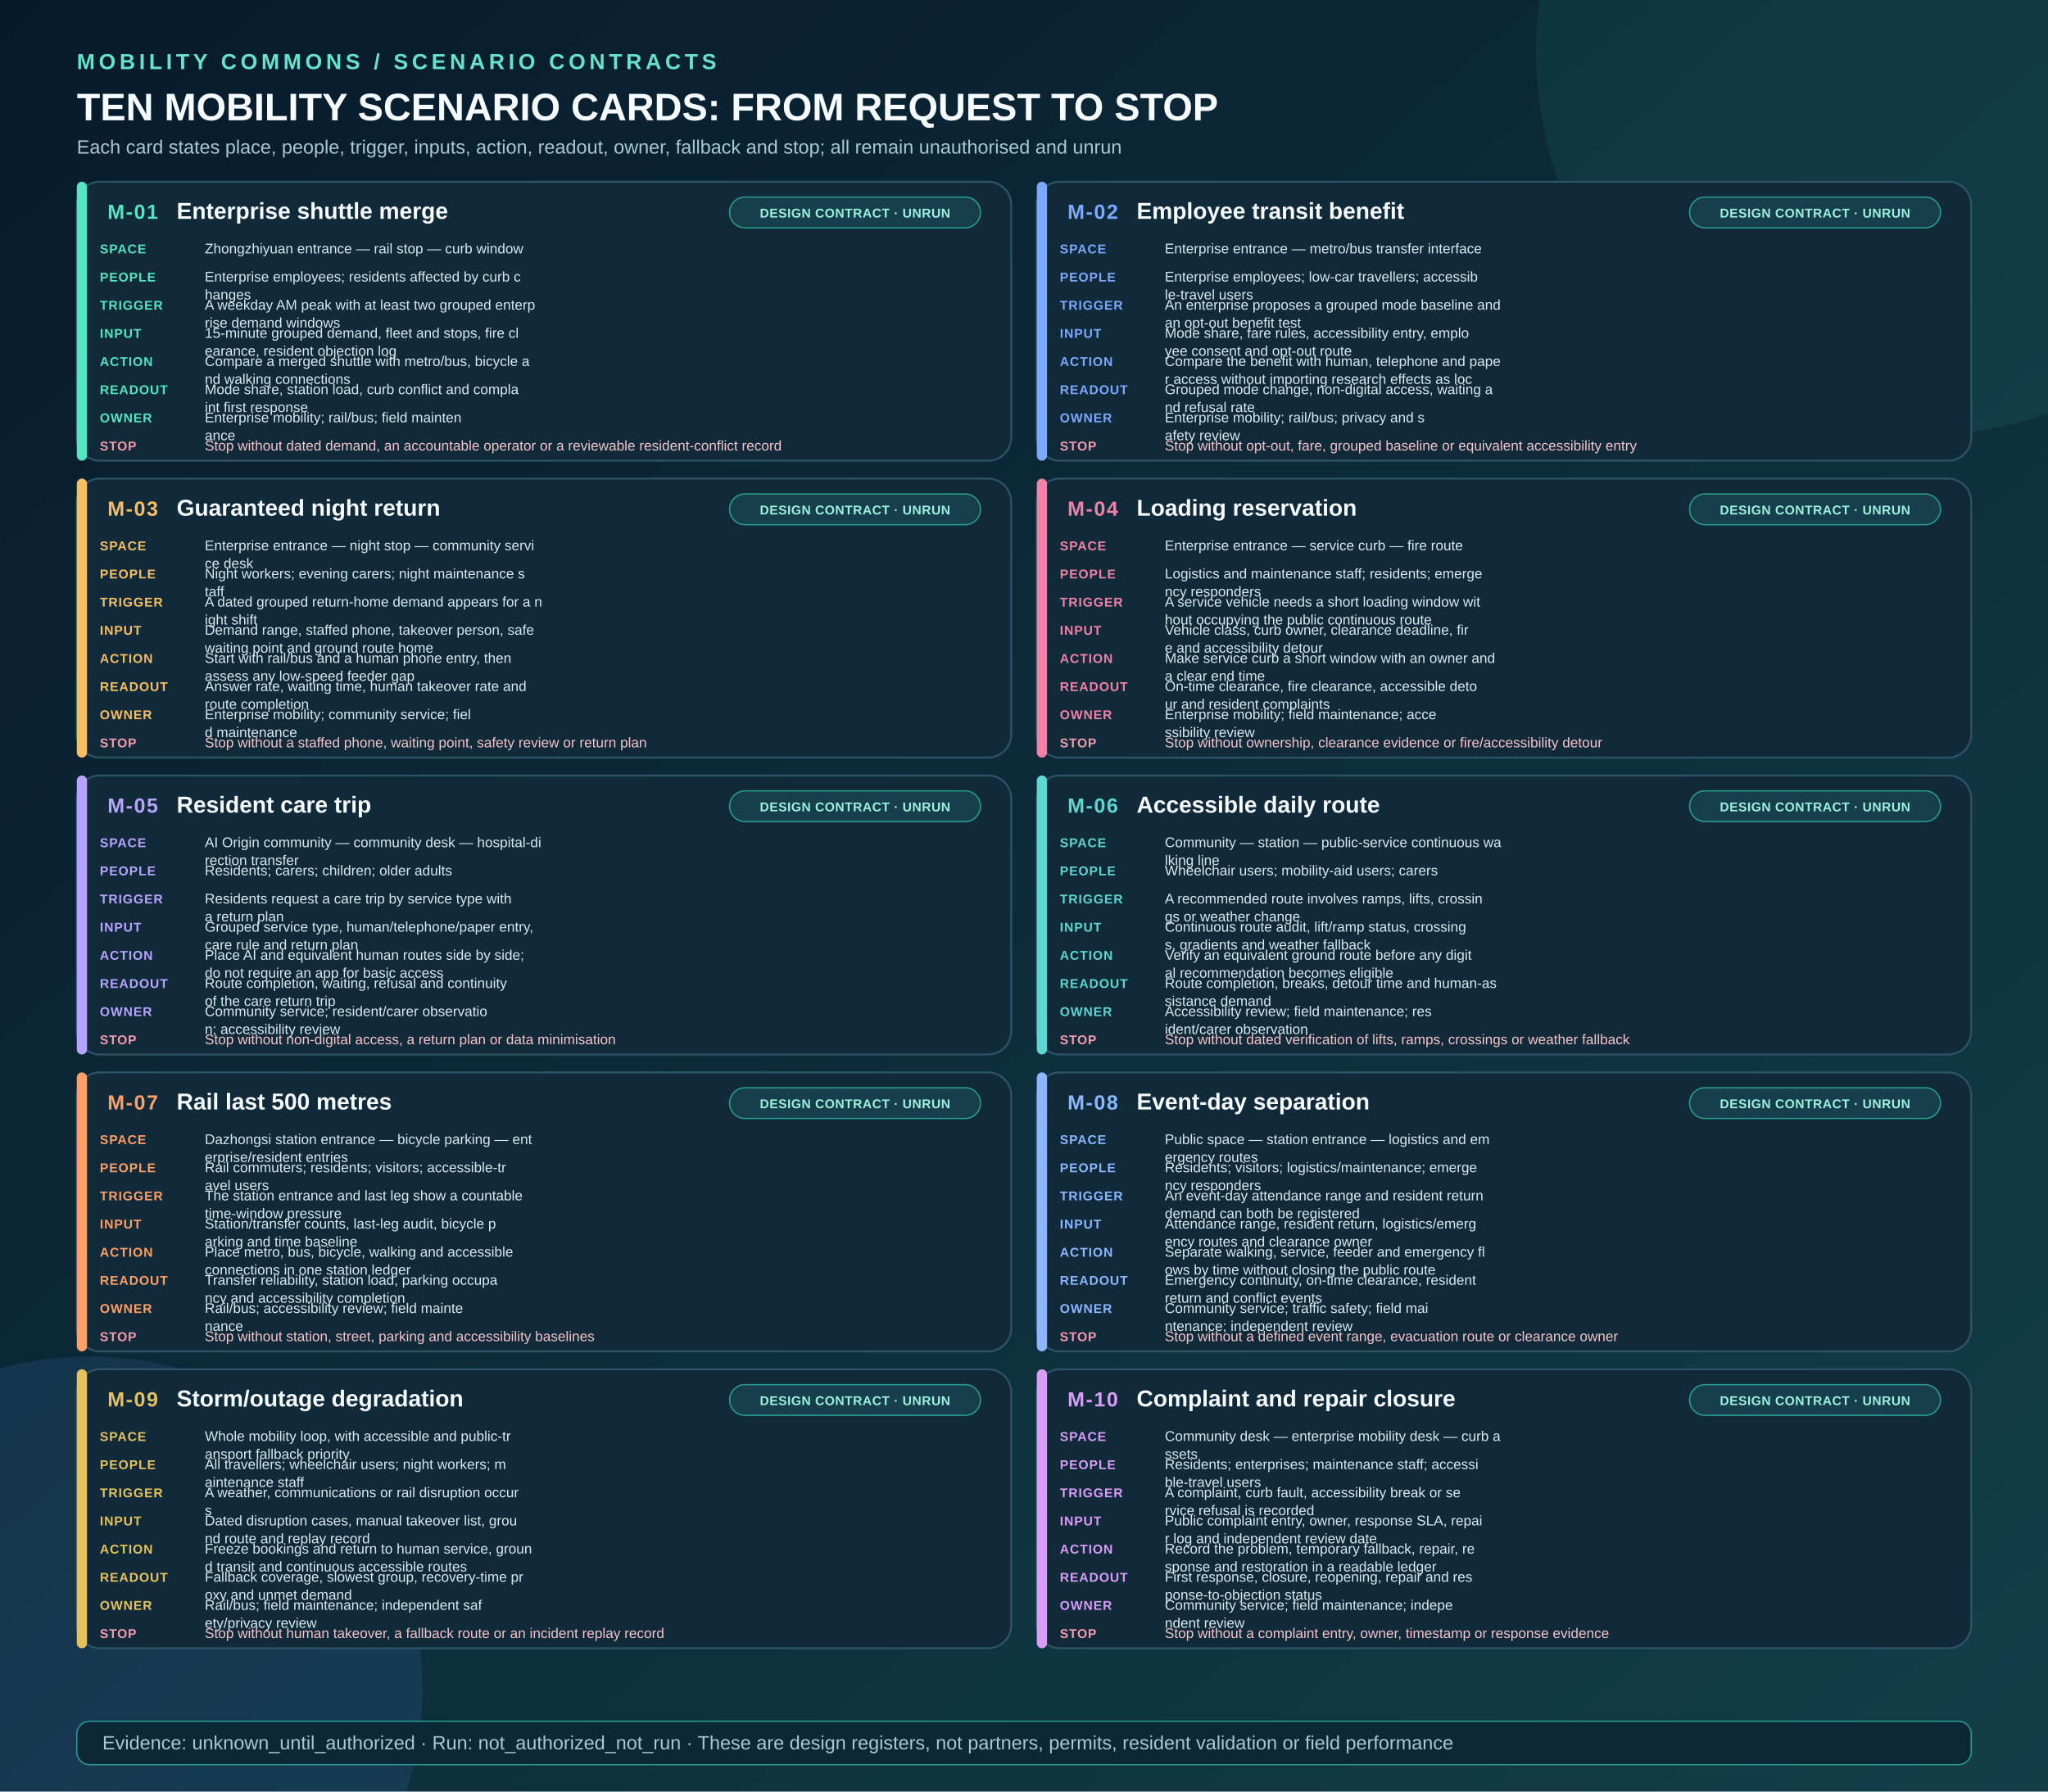
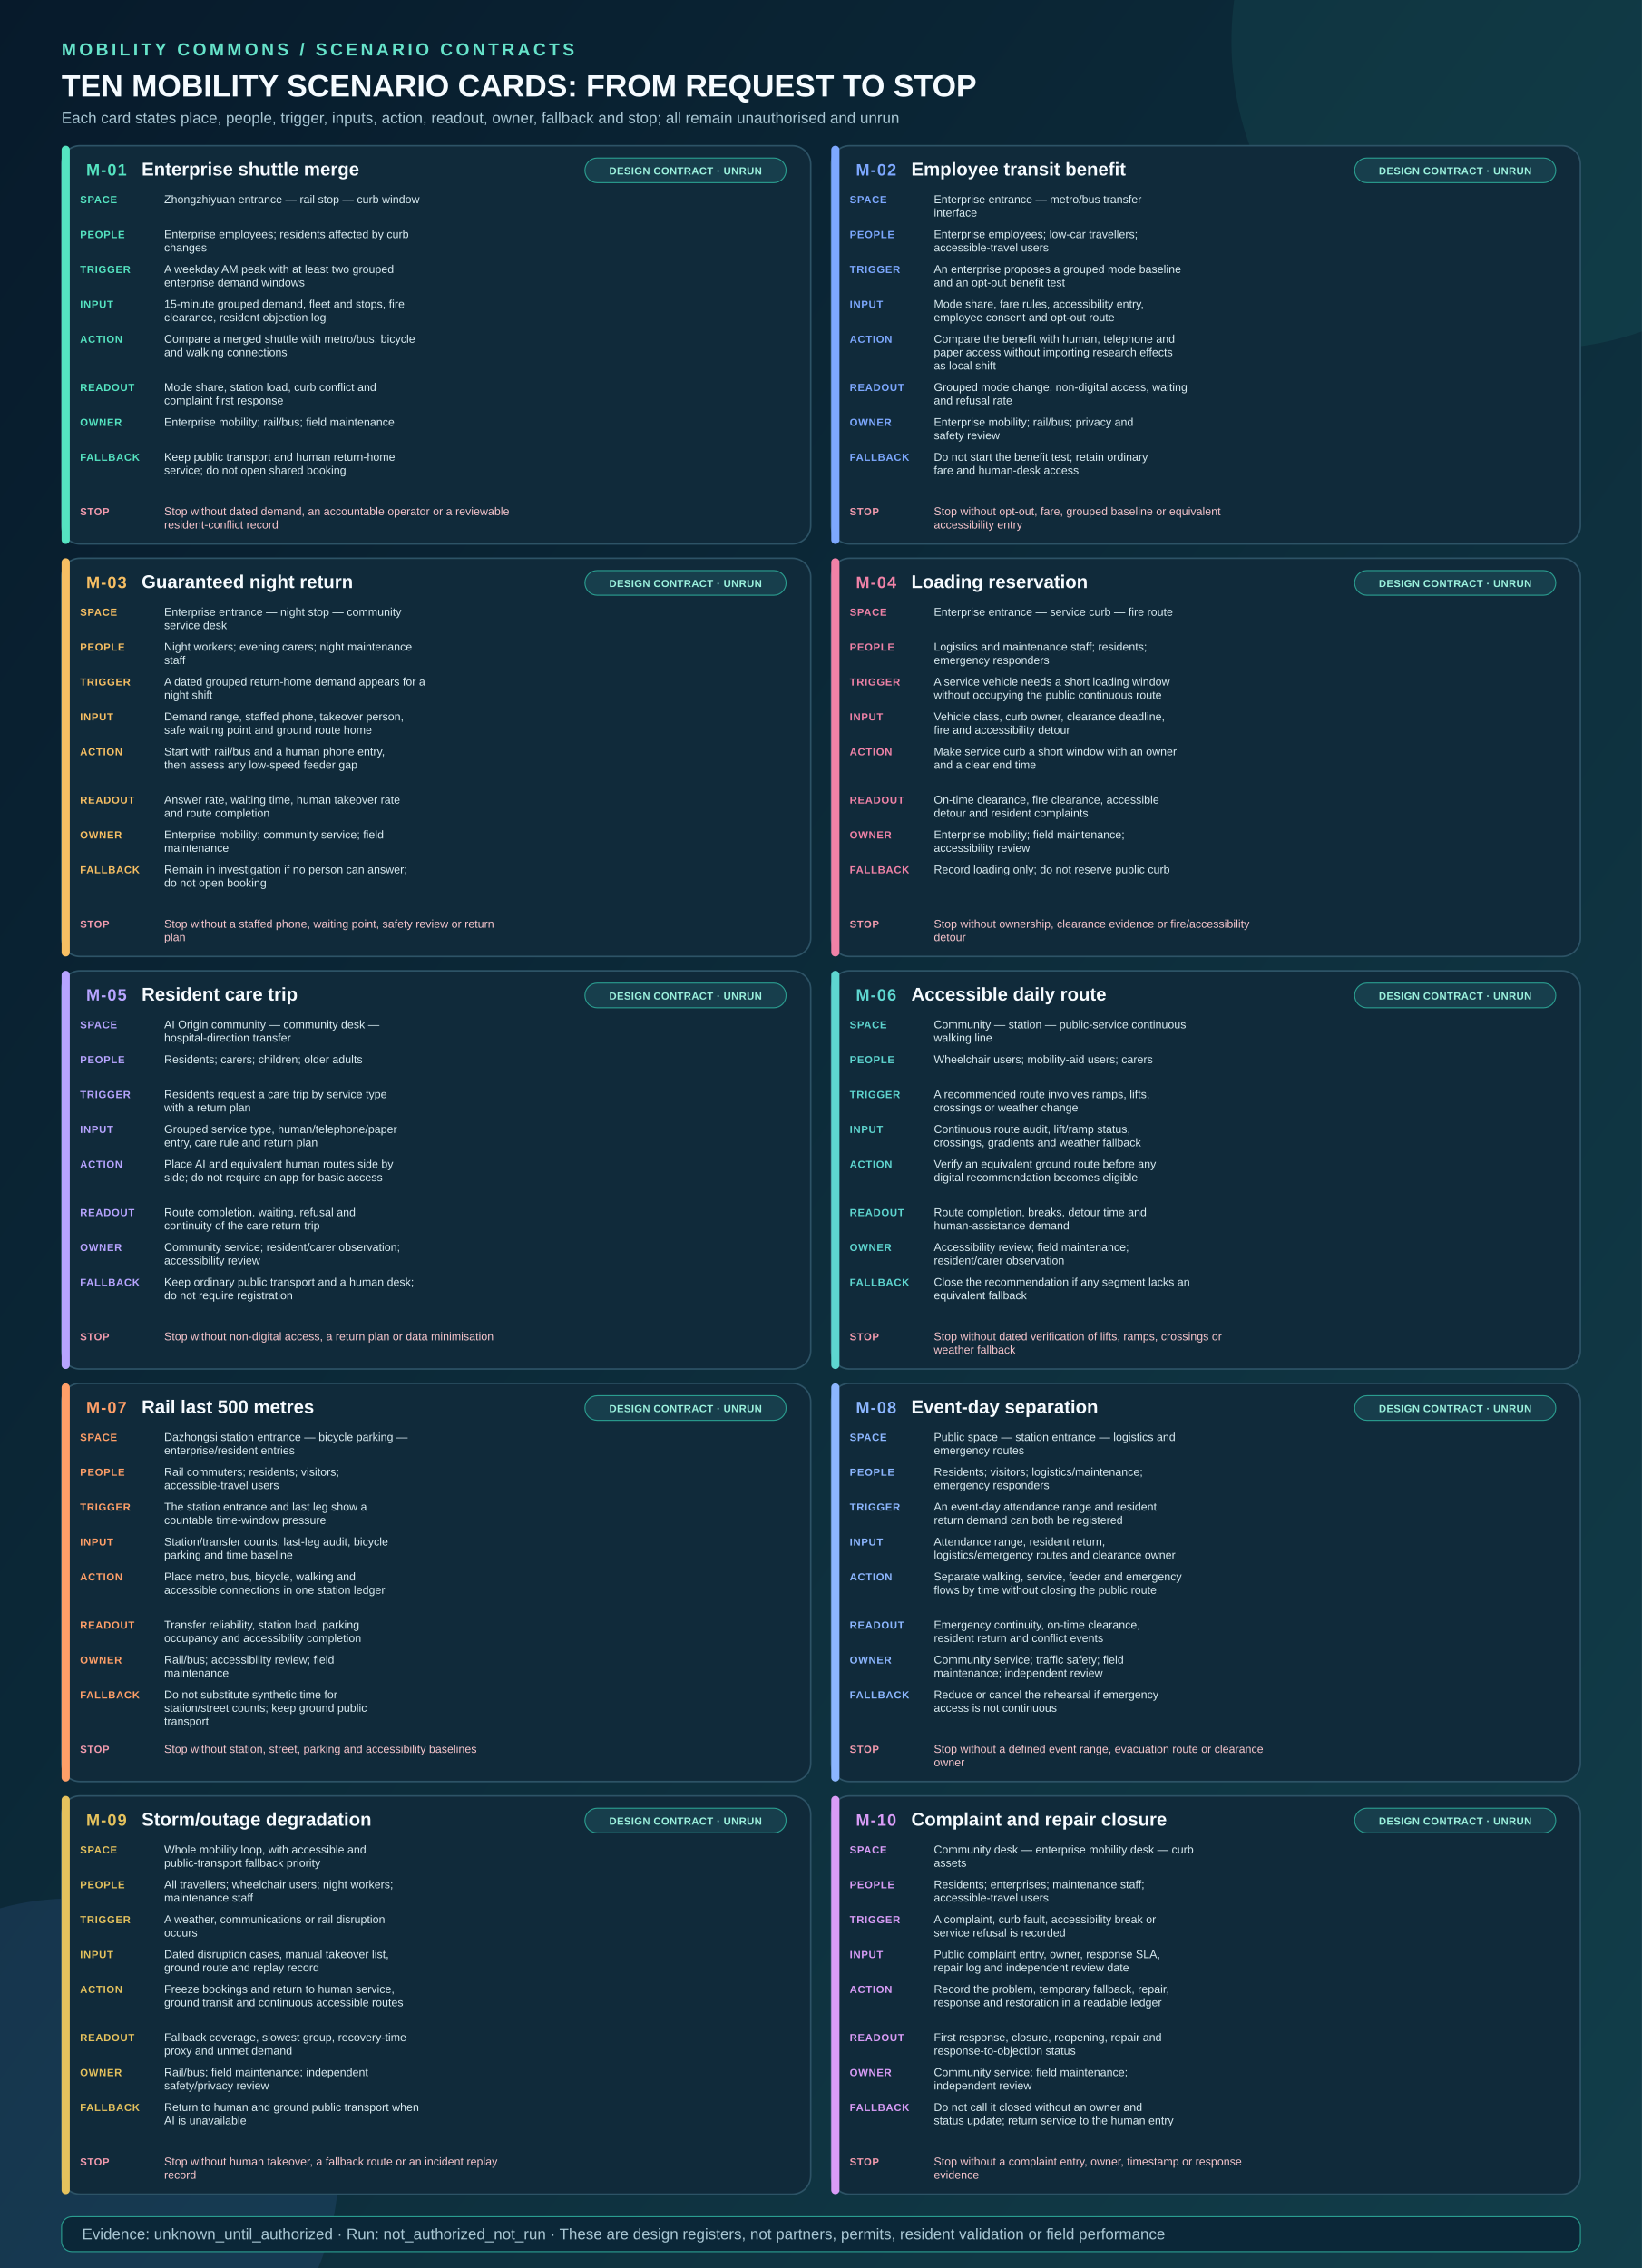
- <svg xmlns="http://www.w3.org/2000/svg" width="1600" height="1400" viewBox="0 0 1600 1400" role="img" aria-labelledby="title desc">
+ <svg xmlns="http://www.w3.org/2000/svg" width="1600" height="2210" viewBox="0 0 1600 2210" role="img" aria-labelledby="title desc">
  <defs>
    <linearGradient id="bg" x1="0" y1="0" x2="1" y2="1">
      <stop offset="0" stop-color="#071A2B" />
      <stop offset="1" stop-color="#123E4A" />
    </linearGradient>
    <style>.sans{font-family:PingFang SC,Microsoft YaHei,Arial,sans-serif}.title{font-size:30px;font-weight:850;fill:#F5FBFF}.sub{font-size:15px;fill:#A9C7D4}.cardId{font:800 16px Arial,sans-serif;letter-spacing:1px}.cardTitle{font:800 18px PingFang SC,Microsoft YaHei,Arial,sans-serif;fill:#F6FBFF}.label{font:800 10px Arial,PingFang SC,sans-serif;letter-spacing:.6px}.field{font:500 11px PingFang SC,Microsoft YaHei,Arial,sans-serif;fill:#D8EAF0}.status{font:800 10px Arial,PingFang SC,sans-serif;fill:#9CF2DE;letter-spacing:.3px}.stopLabel{font:800 10px Arial,PingFang SC,sans-serif;letter-spacing:.5px}.stopText{font:500 11px PingFang SC,Microsoft YaHei,Arial,sans-serif;fill:#F5C4CB}</style>
  </defs>
-   <rect width="1600" height="1400" fill="url(#bg)" />
+   <rect width="1600" height="2210" fill="url(#bg)" />
  <circle cx="1500" cy="40" r="300" fill="#2A9D8F" opacity=".12" />
-   <circle cx="70" cy="1320" r="260" fill="#5B8DEF" opacity=".12" />
+   <circle cx="70" cy="2110" r="260" fill="#5B8DEF" opacity=".12" />
  <text x="60" y="54" class="sans" fill="#66E3CA" font-size="17" font-weight="900" letter-spacing="3">MOBILITY COMMONS / SCENARIO CONTRACTS</text>
  <text x="60" y="94" class="sans title">TEN MOBILITY SCENARIO CARDS: FROM REQUEST TO STOP</text>
  <text x="60" y="120" class="sans sub">Each card states place, people, trigger, inputs, action, readout, owner, fallback and stop; all remain unauthorised and unrun</text>
  <g class="card">
-     <rect x="60" y="142" width="730" height="218" rx="18" fill="#102A3A" stroke="#2D5366" stroke-width="1.5" />
-     <rect x="60" y="142" width="8" height="218" rx="4" fill="#55E4C1" />
+     <rect x="60" y="142" width="730" height="388" rx="18" fill="#102A3A" stroke="#2D5366" stroke-width="1.5" />
+     <rect x="60" y="142" width="8" height="388" rx="4" fill="#55E4C1" />
    <text x="84" y="171" class="cardId" fill="#55E4C1">M-01</text>
    <text x="138" y="171" class="cardTitle">Enterprise shuttle merge</text>
    <rect x="570" y="154" width="196" height="24" rx="12" fill="#173E4C" stroke="#2A9D8F" />
    <text x="668" y="170" text-anchor="middle" class="status">DESIGN CONTRACT · UNRUN</text>
    <text x="78" y="198" class="label" fill="#55E4C1">SPACE</text>
    <text x="160" y="198" class="field">Zhongzhiyuan entrance — rail stop — curb window</text>
-     <text x="78" y="220" class="label" fill="#55E4C1">PEOPLE</text>
-     <text x="160" y="220" class="field">Enterprise employees; residents affected by curb c</text>
-     <text x="160" y="234" class="field">hanges</text>
-     <text x="78" y="242" class="label" fill="#55E4C1">TRIGGER</text>
-     <text x="160" y="242" class="field">A weekday AM peak with at least two grouped enterp</text>
-     <text x="160" y="256" class="field">rise demand windows</text>
-     <text x="78" y="264" class="label" fill="#55E4C1">INPUT</text>
-     <text x="160" y="264" class="field">15-minute grouped demand, fleet and stops, fire cl</text>
-     <text x="160" y="278" class="field">earance, resident objection log</text>
-     <text x="78" y="286" class="label" fill="#55E4C1">ACTION</text>
-     <text x="160" y="286" class="field">Compare a merged shuttle with metro/bus, bicycle a</text>
-     <text x="160" y="300" class="field">nd walking connections</text>
-     <text x="78" y="308" class="label" fill="#55E4C1">READOUT</text>
-     <text x="160" y="308" class="field">Mode share, station load, curb conflict and compla</text>
-     <text x="160" y="322" class="field">int first response</text>
-     <text x="78" y="330" class="label" fill="#55E4C1">OWNER</text>
-     <text x="160" y="330" class="field">Enterprise mobility; rail/bus; field mainten</text>
-     <text x="160" y="344" class="field">ance</text>
-     <text x="78" y="352" class="stopLabel" fill="#F39BAE">STOP</text>
-     <text x="160" y="352" class="stopText">Stop without dated demand, an accountable operator or a reviewable resident-conflict record</text>
-   </g>
-   <g class="card">
-     <rect x="810" y="142" width="730" height="218" rx="18" fill="#102A3A" stroke="#2D5366" stroke-width="1.5" />
-     <rect x="810" y="142" width="8" height="218" rx="4" fill="#7DA8FF" />
+     <text x="78" y="232" class="label" fill="#55E4C1">PEOPLE</text>
+     <text x="160" y="232" class="field">Enterprise employees; residents affected by curb</text>
+     <text x="160" y="245" class="field">changes</text>
+     <text x="78" y="266" class="label" fill="#55E4C1">TRIGGER</text>
+     <text x="160" y="266" class="field">A weekday AM peak with at least two grouped</text>
+     <text x="160" y="279" class="field">enterprise demand windows</text>
+     <text x="78" y="300" class="label" fill="#55E4C1">INPUT</text>
+     <text x="160" y="300" class="field">15-minute grouped demand, fleet and stops, fire</text>
+     <text x="160" y="313" class="field">clearance, resident objection log</text>
+     <text x="78" y="334" class="label" fill="#55E4C1">ACTION</text>
+     <text x="160" y="334" class="field">Compare a merged shuttle with metro/bus, bicycle</text>
+     <text x="160" y="347" class="field">and walking connections</text>
+     <text x="78" y="381" class="label" fill="#55E4C1">READOUT</text>
+     <text x="160" y="381" class="field">Mode share, station load, curb conflict and</text>
+     <text x="160" y="394" class="field">complaint first response</text>
+     <text x="78" y="415" class="label" fill="#55E4C1">OWNER</text>
+     <text x="160" y="415" class="field">Enterprise mobility; rail/bus; field maintenance</text>
+     <text x="78" y="449" class="label" fill="#55E4C1">FALLBACK</text>
+     <text x="160" y="449" class="field">Keep public transport and human return-home</text>
+     <text x="160" y="462" class="field">service; do not open shared booking</text>
+     <text x="78" y="502" class="stopLabel" fill="#F39BAE">STOP</text>
+     <text x="160" y="502" class="stopText">Stop without dated demand, an accountable operator or a reviewable</text>
+     <text x="160" y="515" class="stopText">resident-conflict record</text>
+   </g>
+   <g class="card">
+     <rect x="810" y="142" width="730" height="388" rx="18" fill="#102A3A" stroke="#2D5366" stroke-width="1.5" />
+     <rect x="810" y="142" width="8" height="388" rx="4" fill="#7DA8FF" />
    <text x="834" y="171" class="cardId" fill="#7DA8FF">M-02</text>
    <text x="888" y="171" class="cardTitle">Employee transit benefit</text>
    <rect x="1320" y="154" width="196" height="24" rx="12" fill="#173E4C" stroke="#2A9D8F" />
    <text x="1418" y="170" text-anchor="middle" class="status">DESIGN CONTRACT · UNRUN</text>
    <text x="828" y="198" class="label" fill="#7DA8FF">SPACE</text>
-     <text x="910" y="198" class="field">Enterprise entrance — metro/bus transfer interface</text>
-     <text x="828" y="220" class="label" fill="#7DA8FF">PEOPLE</text>
-     <text x="910" y="220" class="field">Enterprise employees; low-car travellers; accessib</text>
-     <text x="910" y="234" class="field">le-travel users</text>
-     <text x="828" y="242" class="label" fill="#7DA8FF">TRIGGER</text>
-     <text x="910" y="242" class="field">An enterprise proposes a grouped mode baseline and</text>
-     <text x="910" y="256" class="field">an opt-out benefit test</text>
-     <text x="828" y="264" class="label" fill="#7DA8FF">INPUT</text>
-     <text x="910" y="264" class="field">Mode share, fare rules, accessibility entry, emplo</text>
-     <text x="910" y="278" class="field">yee consent and opt-out route</text>
-     <text x="828" y="286" class="label" fill="#7DA8FF">ACTION</text>
-     <text x="910" y="286" class="field">Compare the benefit with human, telephone and pape</text>
-     <text x="910" y="300" class="field">r access without importing research effects as loc</text>
-     <text x="828" y="308" class="label" fill="#7DA8FF">READOUT</text>
-     <text x="910" y="308" class="field">Grouped mode change, non-digital access, waiting a</text>
-     <text x="910" y="322" class="field">nd refusal rate</text>
-     <text x="828" y="330" class="label" fill="#7DA8FF">OWNER</text>
-     <text x="910" y="330" class="field">Enterprise mobility; rail/bus; privacy and s</text>
-     <text x="910" y="344" class="field">afety review</text>
-     <text x="828" y="352" class="stopLabel" fill="#F39BAE">STOP</text>
-     <text x="910" y="352" class="stopText">Stop without opt-out, fare, grouped baseline or equivalent accessibility entry</text>
-   </g>
-   <g class="card">
-     <rect x="60" y="374" width="730" height="218" rx="18" fill="#102A3A" stroke="#2D5366" stroke-width="1.5" />
-     <rect x="60" y="374" width="8" height="218" rx="4" fill="#F7BF63" />
-     <text x="84" y="403" class="cardId" fill="#F7BF63">M-03</text>
-     <text x="138" y="403" class="cardTitle">Guaranteed night return</text>
-     <rect x="570" y="386" width="196" height="24" rx="12" fill="#173E4C" stroke="#2A9D8F" />
-     <text x="668" y="402" text-anchor="middle" class="status">DESIGN CONTRACT · UNRUN</text>
-     <text x="78" y="430" class="label" fill="#F7BF63">SPACE</text>
-     <text x="160" y="430" class="field">Enterprise entrance — night stop — community servi</text>
-     <text x="160" y="444" class="field">ce desk</text>
-     <text x="78" y="452" class="label" fill="#F7BF63">PEOPLE</text>
-     <text x="160" y="452" class="field">Night workers; evening carers; night maintenance s</text>
-     <text x="160" y="466" class="field">taff</text>
-     <text x="78" y="474" class="label" fill="#F7BF63">TRIGGER</text>
-     <text x="160" y="474" class="field">A dated grouped return-home demand appears for a n</text>
-     <text x="160" y="488" class="field">ight shift</text>
-     <text x="78" y="496" class="label" fill="#F7BF63">INPUT</text>
-     <text x="160" y="496" class="field">Demand range, staffed phone, takeover person, safe</text>
-     <text x="160" y="510" class="field">waiting point and ground route home</text>
-     <text x="78" y="518" class="label" fill="#F7BF63">ACTION</text>
-     <text x="160" y="518" class="field">Start with rail/bus and a human phone entry, then</text>
-     <text x="160" y="532" class="field">assess any low-speed feeder gap</text>
-     <text x="78" y="540" class="label" fill="#F7BF63">READOUT</text>
-     <text x="160" y="540" class="field">Answer rate, waiting time, human takeover rate and</text>
-     <text x="160" y="554" class="field">route completion</text>
-     <text x="78" y="562" class="label" fill="#F7BF63">OWNER</text>
-     <text x="160" y="562" class="field">Enterprise mobility; community service; fiel</text>
-     <text x="160" y="576" class="field">d maintenance</text>
-     <text x="78" y="584" class="stopLabel" fill="#F39BAE">STOP</text>
-     <text x="160" y="584" class="stopText">Stop without a staffed phone, waiting point, safety review or return plan</text>
-   </g>
-   <g class="card">
-     <rect x="810" y="374" width="730" height="218" rx="18" fill="#102A3A" stroke="#2D5366" stroke-width="1.5" />
-     <rect x="810" y="374" width="8" height="218" rx="4" fill="#F082A7" />
-     <text x="834" y="403" class="cardId" fill="#F082A7">M-04</text>
-     <text x="888" y="403" class="cardTitle">Loading reservation</text>
-     <rect x="1320" y="386" width="196" height="24" rx="12" fill="#173E4C" stroke="#2A9D8F" />
-     <text x="1418" y="402" text-anchor="middle" class="status">DESIGN CONTRACT · UNRUN</text>
-     <text x="828" y="430" class="label" fill="#F082A7">SPACE</text>
-     <text x="910" y="430" class="field">Enterprise entrance — service curb — fire route</text>
-     <text x="828" y="452" class="label" fill="#F082A7">PEOPLE</text>
-     <text x="910" y="452" class="field">Logistics and maintenance staff; residents; emerge</text>
-     <text x="910" y="466" class="field">ncy responders</text>
-     <text x="828" y="474" class="label" fill="#F082A7">TRIGGER</text>
-     <text x="910" y="474" class="field">A service vehicle needs a short loading window wit</text>
-     <text x="910" y="488" class="field">hout occupying the public continuous route</text>
-     <text x="828" y="496" class="label" fill="#F082A7">INPUT</text>
-     <text x="910" y="496" class="field">Vehicle class, curb owner, clearance deadline, fir</text>
-     <text x="910" y="510" class="field">e and accessibility detour</text>
-     <text x="828" y="518" class="label" fill="#F082A7">ACTION</text>
-     <text x="910" y="518" class="field">Make service curb a short window with an owner and</text>
-     <text x="910" y="532" class="field">a clear end time</text>
-     <text x="828" y="540" class="label" fill="#F082A7">READOUT</text>
-     <text x="910" y="540" class="field">On-time clearance, fire clearance, accessible deto</text>
-     <text x="910" y="554" class="field">ur and resident complaints</text>
-     <text x="828" y="562" class="label" fill="#F082A7">OWNER</text>
-     <text x="910" y="562" class="field">Enterprise mobility; field maintenance; acce</text>
-     <text x="910" y="576" class="field">ssibility review</text>
-     <text x="828" y="584" class="stopLabel" fill="#F39BAE">STOP</text>
-     <text x="910" y="584" class="stopText">Stop without ownership, clearance evidence or fire/accessibility detour</text>
-   </g>
-   <g class="card">
-     <rect x="60" y="606" width="730" height="218" rx="18" fill="#102A3A" stroke="#2D5366" stroke-width="1.5" />
-     <rect x="60" y="606" width="8" height="218" rx="4" fill="#B7A4FF" />
-     <text x="84" y="635" class="cardId" fill="#B7A4FF">M-05</text>
-     <text x="138" y="635" class="cardTitle">Resident care trip</text>
-     <rect x="570" y="618" width="196" height="24" rx="12" fill="#173E4C" stroke="#2A9D8F" />
-     <text x="668" y="634" text-anchor="middle" class="status">DESIGN CONTRACT · UNRUN</text>
-     <text x="78" y="662" class="label" fill="#B7A4FF">SPACE</text>
-     <text x="160" y="662" class="field">AI Origin community — community desk — hospital-di</text>
-     <text x="160" y="676" class="field">rection transfer</text>
-     <text x="78" y="684" class="label" fill="#B7A4FF">PEOPLE</text>
-     <text x="160" y="684" class="field">Residents; carers; children; older adults</text>
-     <text x="78" y="706" class="label" fill="#B7A4FF">TRIGGER</text>
-     <text x="160" y="706" class="field">Residents request a care trip by service type with</text>
-     <text x="160" y="720" class="field">a return plan</text>
-     <text x="78" y="728" class="label" fill="#B7A4FF">INPUT</text>
-     <text x="160" y="728" class="field">Grouped service type, human/telephone/paper entry,</text>
-     <text x="160" y="742" class="field">care rule and return plan</text>
-     <text x="78" y="750" class="label" fill="#B7A4FF">ACTION</text>
-     <text x="160" y="750" class="field">Place AI and equivalent human routes side by side;</text>
-     <text x="160" y="764" class="field">do not require an app for basic access</text>
-     <text x="78" y="772" class="label" fill="#B7A4FF">READOUT</text>
-     <text x="160" y="772" class="field">Route completion, waiting, refusal and continuity</text>
-     <text x="160" y="786" class="field">of the care return trip</text>
-     <text x="78" y="794" class="label" fill="#B7A4FF">OWNER</text>
-     <text x="160" y="794" class="field">Community service; resident/carer observatio</text>
-     <text x="160" y="808" class="field">n; accessibility review</text>
-     <text x="78" y="816" class="stopLabel" fill="#F39BAE">STOP</text>
-     <text x="160" y="816" class="stopText">Stop without non-digital access, a return plan or data minimisation</text>
-   </g>
-   <g class="card">
-     <rect x="810" y="606" width="730" height="218" rx="18" fill="#102A3A" stroke="#2D5366" stroke-width="1.5" />
-     <rect x="810" y="606" width="8" height="218" rx="4" fill="#5ED6D0" />
-     <text x="834" y="635" class="cardId" fill="#5ED6D0">M-06</text>
-     <text x="888" y="635" class="cardTitle">Accessible daily route</text>
-     <rect x="1320" y="618" width="196" height="24" rx="12" fill="#173E4C" stroke="#2A9D8F" />
-     <text x="1418" y="634" text-anchor="middle" class="status">DESIGN CONTRACT · UNRUN</text>
-     <text x="828" y="662" class="label" fill="#5ED6D0">SPACE</text>
-     <text x="910" y="662" class="field">Community — station — public-service continuous wa</text>
-     <text x="910" y="676" class="field">lking line</text>
-     <text x="828" y="684" class="label" fill="#5ED6D0">PEOPLE</text>
-     <text x="910" y="684" class="field">Wheelchair users; mobility-aid users; carers</text>
-     <text x="828" y="706" class="label" fill="#5ED6D0">TRIGGER</text>
-     <text x="910" y="706" class="field">A recommended route involves ramps, lifts, crossin</text>
-     <text x="910" y="720" class="field">gs or weather change</text>
-     <text x="828" y="728" class="label" fill="#5ED6D0">INPUT</text>
-     <text x="910" y="728" class="field">Continuous route audit, lift/ramp status, crossing</text>
-     <text x="910" y="742" class="field">s, gradients and weather fallback</text>
-     <text x="828" y="750" class="label" fill="#5ED6D0">ACTION</text>
-     <text x="910" y="750" class="field">Verify an equivalent ground route before any digit</text>
-     <text x="910" y="764" class="field">al recommendation becomes eligible</text>
-     <text x="828" y="772" class="label" fill="#5ED6D0">READOUT</text>
-     <text x="910" y="772" class="field">Route completion, breaks, detour time and human-as</text>
-     <text x="910" y="786" class="field">sistance demand</text>
-     <text x="828" y="794" class="label" fill="#5ED6D0">OWNER</text>
-     <text x="910" y="794" class="field">Accessibility review; field maintenance; res</text>
-     <text x="910" y="808" class="field">ident/carer observation</text>
-     <text x="828" y="816" class="stopLabel" fill="#F39BAE">STOP</text>
-     <text x="910" y="816" class="stopText">Stop without dated verification of lifts, ramps, crossings or weather fallback</text>
-   </g>
-   <g class="card">
-     <rect x="60" y="838" width="730" height="218" rx="18" fill="#102A3A" stroke="#2D5366" stroke-width="1.5" />
-     <rect x="60" y="838" width="8" height="218" rx="4" fill="#FF9F68" />
-     <text x="84" y="867" class="cardId" fill="#FF9F68">M-07</text>
-     <text x="138" y="867" class="cardTitle">Rail last 500 metres</text>
-     <rect x="570" y="850" width="196" height="24" rx="12" fill="#173E4C" stroke="#2A9D8F" />
-     <text x="668" y="866" text-anchor="middle" class="status">DESIGN CONTRACT · UNRUN</text>
-     <text x="78" y="894" class="label" fill="#FF9F68">SPACE</text>
-     <text x="160" y="894" class="field">Dazhongsi station entrance — bicycle parking — ent</text>
-     <text x="160" y="908" class="field">erprise/resident entries</text>
-     <text x="78" y="916" class="label" fill="#FF9F68">PEOPLE</text>
-     <text x="160" y="916" class="field">Rail commuters; residents; visitors; accessible-tr</text>
-     <text x="160" y="930" class="field">avel users</text>
-     <text x="78" y="938" class="label" fill="#FF9F68">TRIGGER</text>
-     <text x="160" y="938" class="field">The station entrance and last leg show a countable</text>
-     <text x="160" y="952" class="field">time-window pressure</text>
-     <text x="78" y="960" class="label" fill="#FF9F68">INPUT</text>
-     <text x="160" y="960" class="field">Station/transfer counts, last-leg audit, bicycle p</text>
-     <text x="160" y="974" class="field">arking and time baseline</text>
-     <text x="78" y="982" class="label" fill="#FF9F68">ACTION</text>
-     <text x="160" y="982" class="field">Place metro, bus, bicycle, walking and accessible</text>
-     <text x="160" y="996" class="field">connections in one station ledger</text>
-     <text x="78" y="1004" class="label" fill="#FF9F68">READOUT</text>
-     <text x="160" y="1004" class="field">Transfer reliability, station load, parking occupa</text>
-     <text x="160" y="1018" class="field">ncy and accessibility completion</text>
-     <text x="78" y="1026" class="label" fill="#FF9F68">OWNER</text>
-     <text x="160" y="1026" class="field">Rail/bus; accessibility review; field mainte</text>
-     <text x="160" y="1040" class="field">nance</text>
-     <text x="78" y="1048" class="stopLabel" fill="#F39BAE">STOP</text>
-     <text x="160" y="1048" class="stopText">Stop without station, street, parking and accessibility baselines</text>
-   </g>
-   <g class="card">
-     <rect x="810" y="838" width="730" height="218" rx="18" fill="#102A3A" stroke="#2D5366" stroke-width="1.5" />
-     <rect x="810" y="838" width="8" height="218" rx="4" fill="#8CB6FF" />
-     <text x="834" y="867" class="cardId" fill="#8CB6FF">M-08</text>
-     <text x="888" y="867" class="cardTitle">Event-day separation</text>
-     <rect x="1320" y="850" width="196" height="24" rx="12" fill="#173E4C" stroke="#2A9D8F" />
-     <text x="1418" y="866" text-anchor="middle" class="status">DESIGN CONTRACT · UNRUN</text>
-     <text x="828" y="894" class="label" fill="#8CB6FF">SPACE</text>
-     <text x="910" y="894" class="field">Public space — station entrance — logistics and em</text>
-     <text x="910" y="908" class="field">ergency routes</text>
-     <text x="828" y="916" class="label" fill="#8CB6FF">PEOPLE</text>
-     <text x="910" y="916" class="field">Residents; visitors; logistics/maintenance; emerge</text>
-     <text x="910" y="930" class="field">ncy responders</text>
-     <text x="828" y="938" class="label" fill="#8CB6FF">TRIGGER</text>
-     <text x="910" y="938" class="field">An event-day attendance range and resident return</text>
-     <text x="910" y="952" class="field">demand can both be registered</text>
-     <text x="828" y="960" class="label" fill="#8CB6FF">INPUT</text>
-     <text x="910" y="960" class="field">Attendance range, resident return, logistics/emerg</text>
-     <text x="910" y="974" class="field">ency routes and clearance owner</text>
-     <text x="828" y="982" class="label" fill="#8CB6FF">ACTION</text>
-     <text x="910" y="982" class="field">Separate walking, service, feeder and emergency fl</text>
-     <text x="910" y="996" class="field">ows by time without closing the public route</text>
-     <text x="828" y="1004" class="label" fill="#8CB6FF">READOUT</text>
-     <text x="910" y="1004" class="field">Emergency continuity, on-time clearance, resident</text>
-     <text x="910" y="1018" class="field">return and conflict events</text>
-     <text x="828" y="1026" class="label" fill="#8CB6FF">OWNER</text>
-     <text x="910" y="1026" class="field">Community service; traffic safety; field mai</text>
-     <text x="910" y="1040" class="field">ntenance; independent review</text>
-     <text x="828" y="1048" class="stopLabel" fill="#F39BAE">STOP</text>
-     <text x="910" y="1048" class="stopText">Stop without a defined event range, evacuation route or clearance owner</text>
-   </g>
-   <g class="card">
-     <rect x="60" y="1070" width="730" height="218" rx="18" fill="#102A3A" stroke="#2D5366" stroke-width="1.5" />
-     <rect x="60" y="1070" width="8" height="218" rx="4" fill="#E5C25D" />
-     <text x="84" y="1099" class="cardId" fill="#E5C25D">M-09</text>
-     <text x="138" y="1099" class="cardTitle">Storm/outage degradation</text>
-     <rect x="570" y="1082" width="196" height="24" rx="12" fill="#173E4C" stroke="#2A9D8F" />
-     <text x="668" y="1098" text-anchor="middle" class="status">DESIGN CONTRACT · UNRUN</text>
-     <text x="78" y="1126" class="label" fill="#E5C25D">SPACE</text>
-     <text x="160" y="1126" class="field">Whole mobility loop, with accessible and public-tr</text>
-     <text x="160" y="1140" class="field">ansport fallback priority</text>
-     <text x="78" y="1148" class="label" fill="#E5C25D">PEOPLE</text>
-     <text x="160" y="1148" class="field">All travellers; wheelchair users; night workers; m</text>
-     <text x="160" y="1162" class="field">aintenance staff</text>
-     <text x="78" y="1170" class="label" fill="#E5C25D">TRIGGER</text>
-     <text x="160" y="1170" class="field">A weather, communications or rail disruption occur</text>
-     <text x="160" y="1184" class="field">s</text>
-     <text x="78" y="1192" class="label" fill="#E5C25D">INPUT</text>
-     <text x="160" y="1192" class="field">Dated disruption cases, manual takeover list, grou</text>
-     <text x="160" y="1206" class="field">nd route and replay record</text>
-     <text x="78" y="1214" class="label" fill="#E5C25D">ACTION</text>
-     <text x="160" y="1214" class="field">Freeze bookings and return to human service, groun</text>
-     <text x="160" y="1228" class="field">d transit and continuous accessible routes</text>
-     <text x="78" y="1236" class="label" fill="#E5C25D">READOUT</text>
-     <text x="160" y="1236" class="field">Fallback coverage, slowest group, recovery-time pr</text>
-     <text x="160" y="1250" class="field">oxy and unmet demand</text>
-     <text x="78" y="1258" class="label" fill="#E5C25D">OWNER</text>
-     <text x="160" y="1258" class="field">Rail/bus; field maintenance; independent saf</text>
-     <text x="160" y="1272" class="field">ety/privacy review</text>
-     <text x="78" y="1280" class="stopLabel" fill="#F39BAE">STOP</text>
-     <text x="160" y="1280" class="stopText">Stop without human takeover, a fallback route or an incident replay record</text>
-   </g>
-   <g class="card">
-     <rect x="810" y="1070" width="730" height="218" rx="18" fill="#102A3A" stroke="#2D5366" stroke-width="1.5" />
-     <rect x="810" y="1070" width="8" height="218" rx="4" fill="#D99CF7" />
-     <text x="834" y="1099" class="cardId" fill="#D99CF7">M-10</text>
-     <text x="888" y="1099" class="cardTitle">Complaint and repair closure</text>
-     <rect x="1320" y="1082" width="196" height="24" rx="12" fill="#173E4C" stroke="#2A9D8F" />
-     <text x="1418" y="1098" text-anchor="middle" class="status">DESIGN CONTRACT · UNRUN</text>
-     <text x="828" y="1126" class="label" fill="#D99CF7">SPACE</text>
-     <text x="910" y="1126" class="field">Community desk — enterprise mobility desk — curb a</text>
-     <text x="910" y="1140" class="field">ssets</text>
-     <text x="828" y="1148" class="label" fill="#D99CF7">PEOPLE</text>
-     <text x="910" y="1148" class="field">Residents; enterprises; maintenance staff; accessi</text>
-     <text x="910" y="1162" class="field">ble-travel users</text>
-     <text x="828" y="1170" class="label" fill="#D99CF7">TRIGGER</text>
-     <text x="910" y="1170" class="field">A complaint, curb fault, accessibility break or se</text>
-     <text x="910" y="1184" class="field">rvice refusal is recorded</text>
-     <text x="828" y="1192" class="label" fill="#D99CF7">INPUT</text>
-     <text x="910" y="1192" class="field">Public complaint entry, owner, response SLA, repai</text>
-     <text x="910" y="1206" class="field">r log and independent review date</text>
-     <text x="828" y="1214" class="label" fill="#D99CF7">ACTION</text>
-     <text x="910" y="1214" class="field">Record the problem, temporary fallback, repair, re</text>
-     <text x="910" y="1228" class="field">sponse and restoration in a readable ledger</text>
-     <text x="828" y="1236" class="label" fill="#D99CF7">READOUT</text>
-     <text x="910" y="1236" class="field">First response, closure, reopening, repair and res</text>
-     <text x="910" y="1250" class="field">ponse-to-objection status</text>
-     <text x="828" y="1258" class="label" fill="#D99CF7">OWNER</text>
-     <text x="910" y="1258" class="field">Community service; field maintenance; indepe</text>
-     <text x="910" y="1272" class="field">ndent review</text>
-     <text x="828" y="1280" class="stopLabel" fill="#F39BAE">STOP</text>
-     <text x="910" y="1280" class="stopText">Stop without a complaint entry, owner, timestamp or response evidence</text>
-   </g>
-   <rect x="60" y="1345" width="1480" height="34" rx="10" fill="#0B2738" stroke="#2A9D8F" />
-   <text x="80" y="1367" class="sans sub" font-size="12">Evidence: unknown_until_authorized · Run: not_authorized_not_run · These are design registers, not partners, permits, resident validation or field performance</text>
+     <text x="910" y="198" class="field">Enterprise entrance — metro/bus transfer</text>
+     <text x="910" y="211" class="field">interface</text>
+     <text x="828" y="232" class="label" fill="#7DA8FF">PEOPLE</text>
+     <text x="910" y="232" class="field">Enterprise employees; low-car travellers;</text>
+     <text x="910" y="245" class="field">accessible-travel users</text>
+     <text x="828" y="266" class="label" fill="#7DA8FF">TRIGGER</text>
+     <text x="910" y="266" class="field">An enterprise proposes a grouped mode baseline</text>
+     <text x="910" y="279" class="field">and an opt-out benefit test</text>
+     <text x="828" y="300" class="label" fill="#7DA8FF">INPUT</text>
+     <text x="910" y="300" class="field">Mode share, fare rules, accessibility entry,</text>
+     <text x="910" y="313" class="field">employee consent and opt-out route</text>
+     <text x="828" y="334" class="label" fill="#7DA8FF">ACTION</text>
+     <text x="910" y="334" class="field">Compare the benefit with human, telephone and</text>
+     <text x="910" y="347" class="field">paper access without importing research effects</text>
+     <text x="910" y="360" class="field">as local shift</text>
+     <text x="828" y="381" class="label" fill="#7DA8FF">READOUT</text>
+     <text x="910" y="381" class="field">Grouped mode change, non-digital access, waiting</text>
+     <text x="910" y="394" class="field">and refusal rate</text>
+     <text x="828" y="415" class="label" fill="#7DA8FF">OWNER</text>
+     <text x="910" y="415" class="field">Enterprise mobility; rail/bus; privacy and</text>
+     <text x="910" y="428" class="field">safety review</text>
+     <text x="828" y="449" class="label" fill="#7DA8FF">FALLBACK</text>
+     <text x="910" y="449" class="field">Do not start the benefit test; retain ordinary</text>
+     <text x="910" y="462" class="field">fare and human-desk access</text>
+     <text x="828" y="502" class="stopLabel" fill="#F39BAE">STOP</text>
+     <text x="910" y="502" class="stopText">Stop without opt-out, fare, grouped baseline or equivalent</text>
+     <text x="910" y="515" class="stopText">accessibility entry</text>
+   </g>
+   <g class="card">
+     <rect x="60" y="544" width="730" height="388" rx="18" fill="#102A3A" stroke="#2D5366" stroke-width="1.5" />
+     <rect x="60" y="544" width="8" height="388" rx="4" fill="#F7BF63" />
+     <text x="84" y="573" class="cardId" fill="#F7BF63">M-03</text>
+     <text x="138" y="573" class="cardTitle">Guaranteed night return</text>
+     <rect x="570" y="556" width="196" height="24" rx="12" fill="#173E4C" stroke="#2A9D8F" />
+     <text x="668" y="572" text-anchor="middle" class="status">DESIGN CONTRACT · UNRUN</text>
+     <text x="78" y="600" class="label" fill="#F7BF63">SPACE</text>
+     <text x="160" y="600" class="field">Enterprise entrance — night stop — community</text>
+     <text x="160" y="613" class="field">service desk</text>
+     <text x="78" y="634" class="label" fill="#F7BF63">PEOPLE</text>
+     <text x="160" y="634" class="field">Night workers; evening carers; night maintenance</text>
+     <text x="160" y="647" class="field">staff</text>
+     <text x="78" y="668" class="label" fill="#F7BF63">TRIGGER</text>
+     <text x="160" y="668" class="field">A dated grouped return-home demand appears for a</text>
+     <text x="160" y="681" class="field">night shift</text>
+     <text x="78" y="702" class="label" fill="#F7BF63">INPUT</text>
+     <text x="160" y="702" class="field">Demand range, staffed phone, takeover person,</text>
+     <text x="160" y="715" class="field">safe waiting point and ground route home</text>
+     <text x="78" y="736" class="label" fill="#F7BF63">ACTION</text>
+     <text x="160" y="736" class="field">Start with rail/bus and a human phone entry,</text>
+     <text x="160" y="749" class="field">then assess any low-speed feeder gap</text>
+     <text x="78" y="783" class="label" fill="#F7BF63">READOUT</text>
+     <text x="160" y="783" class="field">Answer rate, waiting time, human takeover rate</text>
+     <text x="160" y="796" class="field">and route completion</text>
+     <text x="78" y="817" class="label" fill="#F7BF63">OWNER</text>
+     <text x="160" y="817" class="field">Enterprise mobility; community service; field</text>
+     <text x="160" y="830" class="field">maintenance</text>
+     <text x="78" y="851" class="label" fill="#F7BF63">FALLBACK</text>
+     <text x="160" y="851" class="field">Remain in investigation if no person can answer;</text>
+     <text x="160" y="864" class="field">do not open booking</text>
+     <text x="78" y="904" class="stopLabel" fill="#F39BAE">STOP</text>
+     <text x="160" y="904" class="stopText">Stop without a staffed phone, waiting point, safety review or return</text>
+     <text x="160" y="917" class="stopText">plan</text>
+   </g>
+   <g class="card">
+     <rect x="810" y="544" width="730" height="388" rx="18" fill="#102A3A" stroke="#2D5366" stroke-width="1.5" />
+     <rect x="810" y="544" width="8" height="388" rx="4" fill="#F082A7" />
+     <text x="834" y="573" class="cardId" fill="#F082A7">M-04</text>
+     <text x="888" y="573" class="cardTitle">Loading reservation</text>
+     <rect x="1320" y="556" width="196" height="24" rx="12" fill="#173E4C" stroke="#2A9D8F" />
+     <text x="1418" y="572" text-anchor="middle" class="status">DESIGN CONTRACT · UNRUN</text>
+     <text x="828" y="600" class="label" fill="#F082A7">SPACE</text>
+     <text x="910" y="600" class="field">Enterprise entrance — service curb — fire route</text>
+     <text x="828" y="634" class="label" fill="#F082A7">PEOPLE</text>
+     <text x="910" y="634" class="field">Logistics and maintenance staff; residents;</text>
+     <text x="910" y="647" class="field">emergency responders</text>
+     <text x="828" y="668" class="label" fill="#F082A7">TRIGGER</text>
+     <text x="910" y="668" class="field">A service vehicle needs a short loading window</text>
+     <text x="910" y="681" class="field">without occupying the public continuous route</text>
+     <text x="828" y="702" class="label" fill="#F082A7">INPUT</text>
+     <text x="910" y="702" class="field">Vehicle class, curb owner, clearance deadline,</text>
+     <text x="910" y="715" class="field">fire and accessibility detour</text>
+     <text x="828" y="736" class="label" fill="#F082A7">ACTION</text>
+     <text x="910" y="736" class="field">Make service curb a short window with an owner</text>
+     <text x="910" y="749" class="field">and a clear end time</text>
+     <text x="828" y="783" class="label" fill="#F082A7">READOUT</text>
+     <text x="910" y="783" class="field">On-time clearance, fire clearance, accessible</text>
+     <text x="910" y="796" class="field">detour and resident complaints</text>
+     <text x="828" y="817" class="label" fill="#F082A7">OWNER</text>
+     <text x="910" y="817" class="field">Enterprise mobility; field maintenance;</text>
+     <text x="910" y="830" class="field">accessibility review</text>
+     <text x="828" y="851" class="label" fill="#F082A7">FALLBACK</text>
+     <text x="910" y="851" class="field">Record loading only; do not reserve public curb</text>
+     <text x="828" y="904" class="stopLabel" fill="#F39BAE">STOP</text>
+     <text x="910" y="904" class="stopText">Stop without ownership, clearance evidence or fire/accessibility</text>
+     <text x="910" y="917" class="stopText">detour</text>
+   </g>
+   <g class="card">
+     <rect x="60" y="946" width="730" height="388" rx="18" fill="#102A3A" stroke="#2D5366" stroke-width="1.5" />
+     <rect x="60" y="946" width="8" height="388" rx="4" fill="#B7A4FF" />
+     <text x="84" y="975" class="cardId" fill="#B7A4FF">M-05</text>
+     <text x="138" y="975" class="cardTitle">Resident care trip</text>
+     <rect x="570" y="958" width="196" height="24" rx="12" fill="#173E4C" stroke="#2A9D8F" />
+     <text x="668" y="974" text-anchor="middle" class="status">DESIGN CONTRACT · UNRUN</text>
+     <text x="78" y="1002" class="label" fill="#B7A4FF">SPACE</text>
+     <text x="160" y="1002" class="field">AI Origin community — community desk —</text>
+     <text x="160" y="1015" class="field">hospital-direction transfer</text>
+     <text x="78" y="1036" class="label" fill="#B7A4FF">PEOPLE</text>
+     <text x="160" y="1036" class="field">Residents; carers; children; older adults</text>
+     <text x="78" y="1070" class="label" fill="#B7A4FF">TRIGGER</text>
+     <text x="160" y="1070" class="field">Residents request a care trip by service type</text>
+     <text x="160" y="1083" class="field">with a return plan</text>
+     <text x="78" y="1104" class="label" fill="#B7A4FF">INPUT</text>
+     <text x="160" y="1104" class="field">Grouped service type, human/telephone/paper</text>
+     <text x="160" y="1117" class="field">entry, care rule and return plan</text>
+     <text x="78" y="1138" class="label" fill="#B7A4FF">ACTION</text>
+     <text x="160" y="1138" class="field">Place AI and equivalent human routes side by</text>
+     <text x="160" y="1151" class="field">side; do not require an app for basic access</text>
+     <text x="78" y="1185" class="label" fill="#B7A4FF">READOUT</text>
+     <text x="160" y="1185" class="field">Route completion, waiting, refusal and</text>
+     <text x="160" y="1198" class="field">continuity of the care return trip</text>
+     <text x="78" y="1219" class="label" fill="#B7A4FF">OWNER</text>
+     <text x="160" y="1219" class="field">Community service; resident/carer observation;</text>
+     <text x="160" y="1232" class="field">accessibility review</text>
+     <text x="78" y="1253" class="label" fill="#B7A4FF">FALLBACK</text>
+     <text x="160" y="1253" class="field">Keep ordinary public transport and a human desk;</text>
+     <text x="160" y="1266" class="field">do not require registration</text>
+     <text x="78" y="1306" class="stopLabel" fill="#F39BAE">STOP</text>
+     <text x="160" y="1306" class="stopText">Stop without non-digital access, a return plan or data minimisation</text>
+   </g>
+   <g class="card">
+     <rect x="810" y="946" width="730" height="388" rx="18" fill="#102A3A" stroke="#2D5366" stroke-width="1.5" />
+     <rect x="810" y="946" width="8" height="388" rx="4" fill="#5ED6D0" />
+     <text x="834" y="975" class="cardId" fill="#5ED6D0">M-06</text>
+     <text x="888" y="975" class="cardTitle">Accessible daily route</text>
+     <rect x="1320" y="958" width="196" height="24" rx="12" fill="#173E4C" stroke="#2A9D8F" />
+     <text x="1418" y="974" text-anchor="middle" class="status">DESIGN CONTRACT · UNRUN</text>
+     <text x="828" y="1002" class="label" fill="#5ED6D0">SPACE</text>
+     <text x="910" y="1002" class="field">Community — station — public-service continuous</text>
+     <text x="910" y="1015" class="field">walking line</text>
+     <text x="828" y="1036" class="label" fill="#5ED6D0">PEOPLE</text>
+     <text x="910" y="1036" class="field">Wheelchair users; mobility-aid users; carers</text>
+     <text x="828" y="1070" class="label" fill="#5ED6D0">TRIGGER</text>
+     <text x="910" y="1070" class="field">A recommended route involves ramps, lifts,</text>
+     <text x="910" y="1083" class="field">crossings or weather change</text>
+     <text x="828" y="1104" class="label" fill="#5ED6D0">INPUT</text>
+     <text x="910" y="1104" class="field">Continuous route audit, lift/ramp status,</text>
+     <text x="910" y="1117" class="field">crossings, gradients and weather fallback</text>
+     <text x="828" y="1138" class="label" fill="#5ED6D0">ACTION</text>
+     <text x="910" y="1138" class="field">Verify an equivalent ground route before any</text>
+     <text x="910" y="1151" class="field">digital recommendation becomes eligible</text>
+     <text x="828" y="1185" class="label" fill="#5ED6D0">READOUT</text>
+     <text x="910" y="1185" class="field">Route completion, breaks, detour time and</text>
+     <text x="910" y="1198" class="field">human-assistance demand</text>
+     <text x="828" y="1219" class="label" fill="#5ED6D0">OWNER</text>
+     <text x="910" y="1219" class="field">Accessibility review; field maintenance;</text>
+     <text x="910" y="1232" class="field">resident/carer observation</text>
+     <text x="828" y="1253" class="label" fill="#5ED6D0">FALLBACK</text>
+     <text x="910" y="1253" class="field">Close the recommendation if any segment lacks an</text>
+     <text x="910" y="1266" class="field">equivalent fallback</text>
+     <text x="828" y="1306" class="stopLabel" fill="#F39BAE">STOP</text>
+     <text x="910" y="1306" class="stopText">Stop without dated verification of lifts, ramps, crossings or</text>
+     <text x="910" y="1319" class="stopText">weather fallback</text>
+   </g>
+   <g class="card">
+     <rect x="60" y="1348" width="730" height="388" rx="18" fill="#102A3A" stroke="#2D5366" stroke-width="1.5" />
+     <rect x="60" y="1348" width="8" height="388" rx="4" fill="#FF9F68" />
+     <text x="84" y="1377" class="cardId" fill="#FF9F68">M-07</text>
+     <text x="138" y="1377" class="cardTitle">Rail last 500 metres</text>
+     <rect x="570" y="1360" width="196" height="24" rx="12" fill="#173E4C" stroke="#2A9D8F" />
+     <text x="668" y="1376" text-anchor="middle" class="status">DESIGN CONTRACT · UNRUN</text>
+     <text x="78" y="1404" class="label" fill="#FF9F68">SPACE</text>
+     <text x="160" y="1404" class="field">Dazhongsi station entrance — bicycle parking —</text>
+     <text x="160" y="1417" class="field">enterprise/resident entries</text>
+     <text x="78" y="1438" class="label" fill="#FF9F68">PEOPLE</text>
+     <text x="160" y="1438" class="field">Rail commuters; residents; visitors;</text>
+     <text x="160" y="1451" class="field">accessible-travel users</text>
+     <text x="78" y="1472" class="label" fill="#FF9F68">TRIGGER</text>
+     <text x="160" y="1472" class="field">The station entrance and last leg show a</text>
+     <text x="160" y="1485" class="field">countable time-window pressure</text>
+     <text x="78" y="1506" class="label" fill="#FF9F68">INPUT</text>
+     <text x="160" y="1506" class="field">Station/transfer counts, last-leg audit, bicycle</text>
+     <text x="160" y="1519" class="field">parking and time baseline</text>
+     <text x="78" y="1540" class="label" fill="#FF9F68">ACTION</text>
+     <text x="160" y="1540" class="field">Place metro, bus, bicycle, walking and</text>
+     <text x="160" y="1553" class="field">accessible connections in one station ledger</text>
+     <text x="78" y="1587" class="label" fill="#FF9F68">READOUT</text>
+     <text x="160" y="1587" class="field">Transfer reliability, station load, parking</text>
+     <text x="160" y="1600" class="field">occupancy and accessibility completion</text>
+     <text x="78" y="1621" class="label" fill="#FF9F68">OWNER</text>
+     <text x="160" y="1621" class="field">Rail/bus; accessibility review; field</text>
+     <text x="160" y="1634" class="field">maintenance</text>
+     <text x="78" y="1655" class="label" fill="#FF9F68">FALLBACK</text>
+     <text x="160" y="1655" class="field">Do not substitute synthetic time for</text>
+     <text x="160" y="1668" class="field">station/street counts; keep ground public</text>
+     <text x="160" y="1681" class="field">transport</text>
+     <text x="78" y="1708" class="stopLabel" fill="#F39BAE">STOP</text>
+     <text x="160" y="1708" class="stopText">Stop without station, street, parking and accessibility baselines</text>
+   </g>
+   <g class="card">
+     <rect x="810" y="1348" width="730" height="388" rx="18" fill="#102A3A" stroke="#2D5366" stroke-width="1.5" />
+     <rect x="810" y="1348" width="8" height="388" rx="4" fill="#8CB6FF" />
+     <text x="834" y="1377" class="cardId" fill="#8CB6FF">M-08</text>
+     <text x="888" y="1377" class="cardTitle">Event-day separation</text>
+     <rect x="1320" y="1360" width="196" height="24" rx="12" fill="#173E4C" stroke="#2A9D8F" />
+     <text x="1418" y="1376" text-anchor="middle" class="status">DESIGN CONTRACT · UNRUN</text>
+     <text x="828" y="1404" class="label" fill="#8CB6FF">SPACE</text>
+     <text x="910" y="1404" class="field">Public space — station entrance — logistics and</text>
+     <text x="910" y="1417" class="field">emergency routes</text>
+     <text x="828" y="1438" class="label" fill="#8CB6FF">PEOPLE</text>
+     <text x="910" y="1438" class="field">Residents; visitors; logistics/maintenance;</text>
+     <text x="910" y="1451" class="field">emergency responders</text>
+     <text x="828" y="1472" class="label" fill="#8CB6FF">TRIGGER</text>
+     <text x="910" y="1472" class="field">An event-day attendance range and resident</text>
+     <text x="910" y="1485" class="field">return demand can both be registered</text>
+     <text x="828" y="1506" class="label" fill="#8CB6FF">INPUT</text>
+     <text x="910" y="1506" class="field">Attendance range, resident return,</text>
+     <text x="910" y="1519" class="field">logistics/emergency routes and clearance owner</text>
+     <text x="828" y="1540" class="label" fill="#8CB6FF">ACTION</text>
+     <text x="910" y="1540" class="field">Separate walking, service, feeder and emergency</text>
+     <text x="910" y="1553" class="field">flows by time without closing the public route</text>
+     <text x="828" y="1587" class="label" fill="#8CB6FF">READOUT</text>
+     <text x="910" y="1587" class="field">Emergency continuity, on-time clearance,</text>
+     <text x="910" y="1600" class="field">resident return and conflict events</text>
+     <text x="828" y="1621" class="label" fill="#8CB6FF">OWNER</text>
+     <text x="910" y="1621" class="field">Community service; traffic safety; field</text>
+     <text x="910" y="1634" class="field">maintenance; independent review</text>
+     <text x="828" y="1655" class="label" fill="#8CB6FF">FALLBACK</text>
+     <text x="910" y="1655" class="field">Reduce or cancel the rehearsal if emergency</text>
+     <text x="910" y="1668" class="field">access is not continuous</text>
+     <text x="828" y="1708" class="stopLabel" fill="#F39BAE">STOP</text>
+     <text x="910" y="1708" class="stopText">Stop without a defined event range, evacuation route or clearance</text>
+     <text x="910" y="1721" class="stopText">owner</text>
+   </g>
+   <g class="card">
+     <rect x="60" y="1750" width="730" height="388" rx="18" fill="#102A3A" stroke="#2D5366" stroke-width="1.5" />
+     <rect x="60" y="1750" width="8" height="388" rx="4" fill="#E5C25D" />
+     <text x="84" y="1779" class="cardId" fill="#E5C25D">M-09</text>
+     <text x="138" y="1779" class="cardTitle">Storm/outage degradation</text>
+     <rect x="570" y="1762" width="196" height="24" rx="12" fill="#173E4C" stroke="#2A9D8F" />
+     <text x="668" y="1778" text-anchor="middle" class="status">DESIGN CONTRACT · UNRUN</text>
+     <text x="78" y="1806" class="label" fill="#E5C25D">SPACE</text>
+     <text x="160" y="1806" class="field">Whole mobility loop, with accessible and</text>
+     <text x="160" y="1819" class="field">public-transport fallback priority</text>
+     <text x="78" y="1840" class="label" fill="#E5C25D">PEOPLE</text>
+     <text x="160" y="1840" class="field">All travellers; wheelchair users; night workers;</text>
+     <text x="160" y="1853" class="field">maintenance staff</text>
+     <text x="78" y="1874" class="label" fill="#E5C25D">TRIGGER</text>
+     <text x="160" y="1874" class="field">A weather, communications or rail disruption</text>
+     <text x="160" y="1887" class="field">occurs</text>
+     <text x="78" y="1908" class="label" fill="#E5C25D">INPUT</text>
+     <text x="160" y="1908" class="field">Dated disruption cases, manual takeover list,</text>
+     <text x="160" y="1921" class="field">ground route and replay record</text>
+     <text x="78" y="1942" class="label" fill="#E5C25D">ACTION</text>
+     <text x="160" y="1942" class="field">Freeze bookings and return to human service,</text>
+     <text x="160" y="1955" class="field">ground transit and continuous accessible routes</text>
+     <text x="78" y="1989" class="label" fill="#E5C25D">READOUT</text>
+     <text x="160" y="1989" class="field">Fallback coverage, slowest group, recovery-time</text>
+     <text x="160" y="2002" class="field">proxy and unmet demand</text>
+     <text x="78" y="2023" class="label" fill="#E5C25D">OWNER</text>
+     <text x="160" y="2023" class="field">Rail/bus; field maintenance; independent</text>
+     <text x="160" y="2036" class="field">safety/privacy review</text>
+     <text x="78" y="2057" class="label" fill="#E5C25D">FALLBACK</text>
+     <text x="160" y="2057" class="field">Return to human and ground public transport when</text>
+     <text x="160" y="2070" class="field">AI is unavailable</text>
+     <text x="78" y="2110" class="stopLabel" fill="#F39BAE">STOP</text>
+     <text x="160" y="2110" class="stopText">Stop without human takeover, a fallback route or an incident replay</text>
+     <text x="160" y="2123" class="stopText">record</text>
+   </g>
+   <g class="card">
+     <rect x="810" y="1750" width="730" height="388" rx="18" fill="#102A3A" stroke="#2D5366" stroke-width="1.5" />
+     <rect x="810" y="1750" width="8" height="388" rx="4" fill="#D99CF7" />
+     <text x="834" y="1779" class="cardId" fill="#D99CF7">M-10</text>
+     <text x="888" y="1779" class="cardTitle">Complaint and repair closure</text>
+     <rect x="1320" y="1762" width="196" height="24" rx="12" fill="#173E4C" stroke="#2A9D8F" />
+     <text x="1418" y="1778" text-anchor="middle" class="status">DESIGN CONTRACT · UNRUN</text>
+     <text x="828" y="1806" class="label" fill="#D99CF7">SPACE</text>
+     <text x="910" y="1806" class="field">Community desk — enterprise mobility desk — curb</text>
+     <text x="910" y="1819" class="field">assets</text>
+     <text x="828" y="1840" class="label" fill="#D99CF7">PEOPLE</text>
+     <text x="910" y="1840" class="field">Residents; enterprises; maintenance staff;</text>
+     <text x="910" y="1853" class="field">accessible-travel users</text>
+     <text x="828" y="1874" class="label" fill="#D99CF7">TRIGGER</text>
+     <text x="910" y="1874" class="field">A complaint, curb fault, accessibility break or</text>
+     <text x="910" y="1887" class="field">service refusal is recorded</text>
+     <text x="828" y="1908" class="label" fill="#D99CF7">INPUT</text>
+     <text x="910" y="1908" class="field">Public complaint entry, owner, response SLA,</text>
+     <text x="910" y="1921" class="field">repair log and independent review date</text>
+     <text x="828" y="1942" class="label" fill="#D99CF7">ACTION</text>
+     <text x="910" y="1942" class="field">Record the problem, temporary fallback, repair,</text>
+     <text x="910" y="1955" class="field">response and restoration in a readable ledger</text>
+     <text x="828" y="1989" class="label" fill="#D99CF7">READOUT</text>
+     <text x="910" y="1989" class="field">First response, closure, reopening, repair and</text>
+     <text x="910" y="2002" class="field">response-to-objection status</text>
+     <text x="828" y="2023" class="label" fill="#D99CF7">OWNER</text>
+     <text x="910" y="2023" class="field">Community service; field maintenance;</text>
+     <text x="910" y="2036" class="field">independent review</text>
+     <text x="828" y="2057" class="label" fill="#D99CF7">FALLBACK</text>
+     <text x="910" y="2057" class="field">Do not call it closed without an owner and</text>
+     <text x="910" y="2070" class="field">status update; return service to the human entry</text>
+     <text x="828" y="2110" class="stopLabel" fill="#F39BAE">STOP</text>
+     <text x="910" y="2110" class="stopText">Stop without a complaint entry, owner, timestamp or response</text>
+     <text x="910" y="2123" class="stopText">evidence</text>
+   </g>
+   <rect x="60" y="2160" width="1480" height="34" rx="10" fill="#0B2738" stroke="#2A9D8F" />
+   <text x="80" y="2182" class="sans sub" font-size="12">Evidence: unknown_until_authorized · Run: not_authorized_not_run · These are design registers, not partners, permits, resident validation or field performance</text>
</svg>
